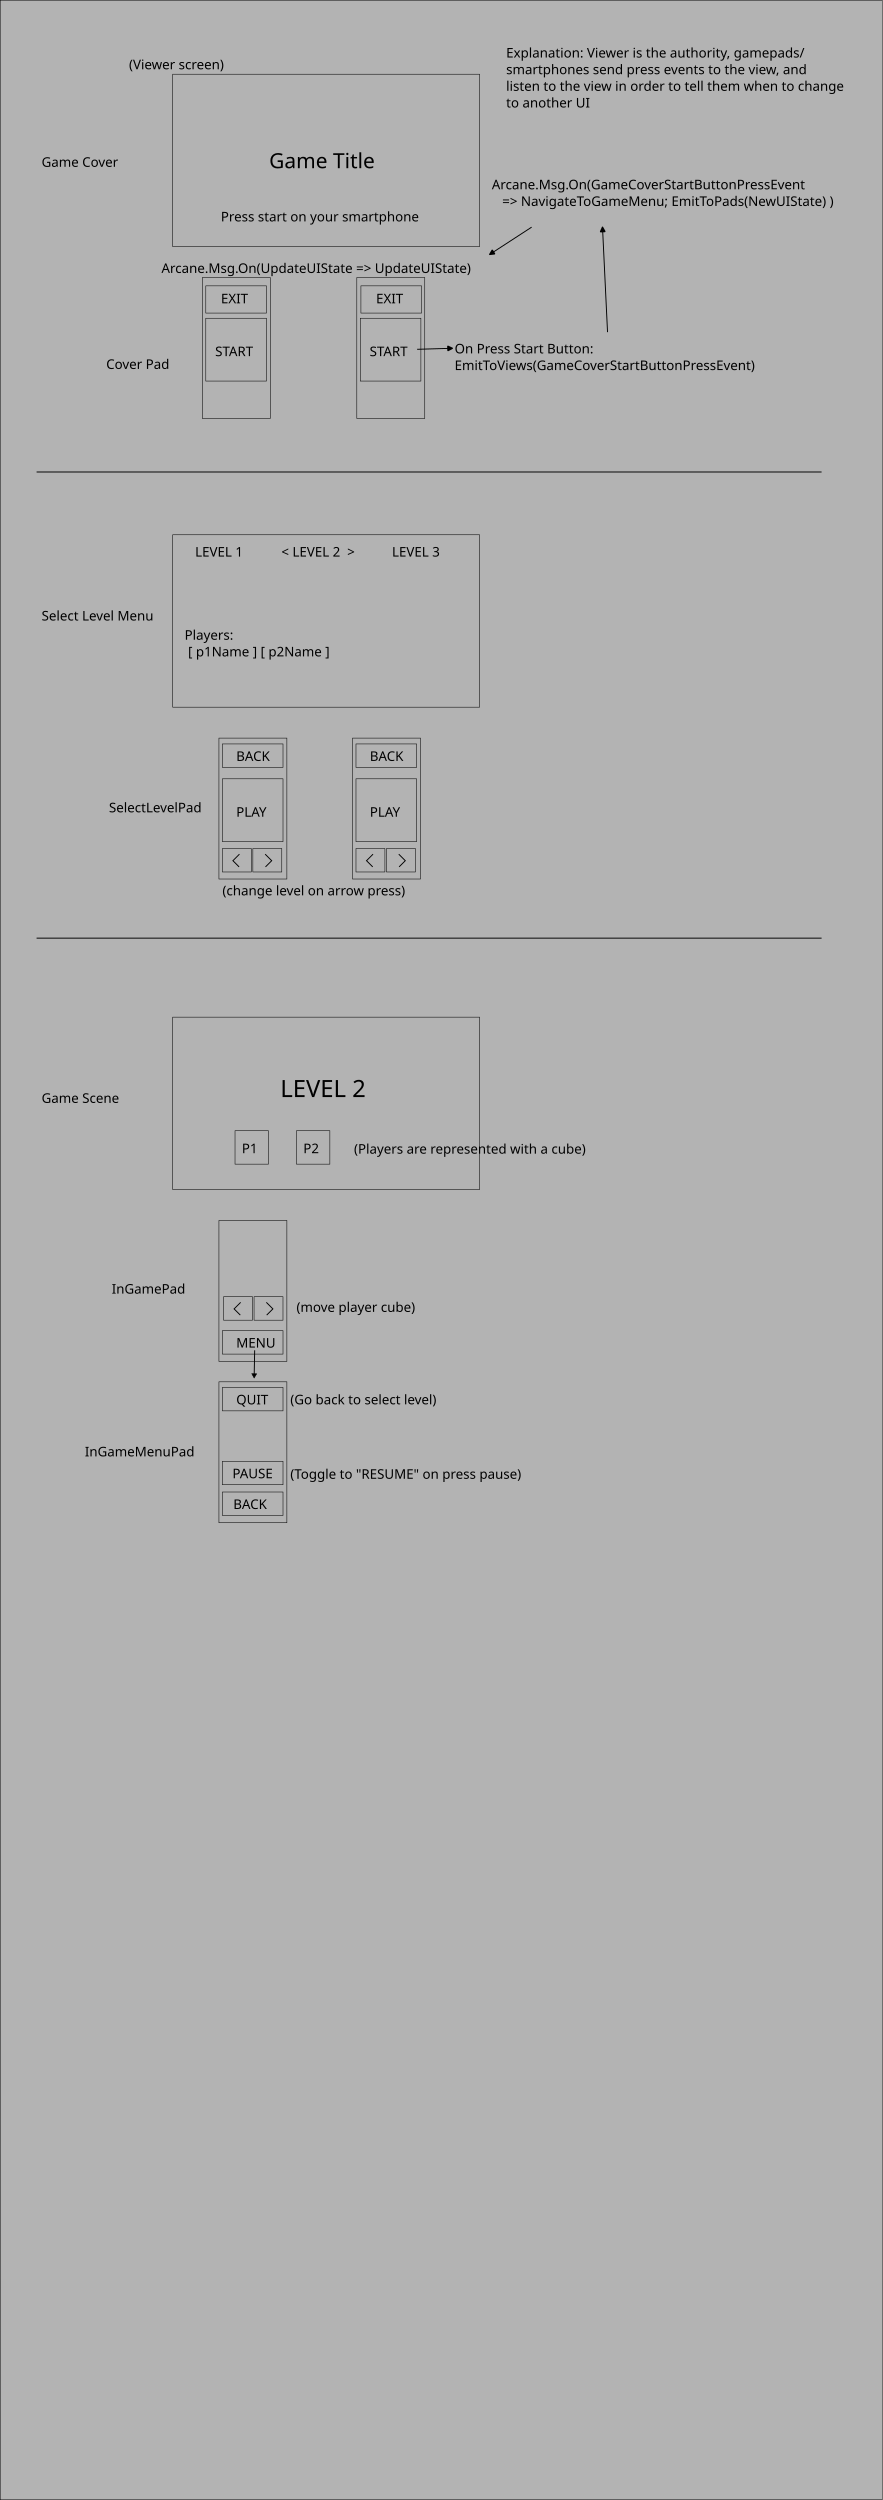
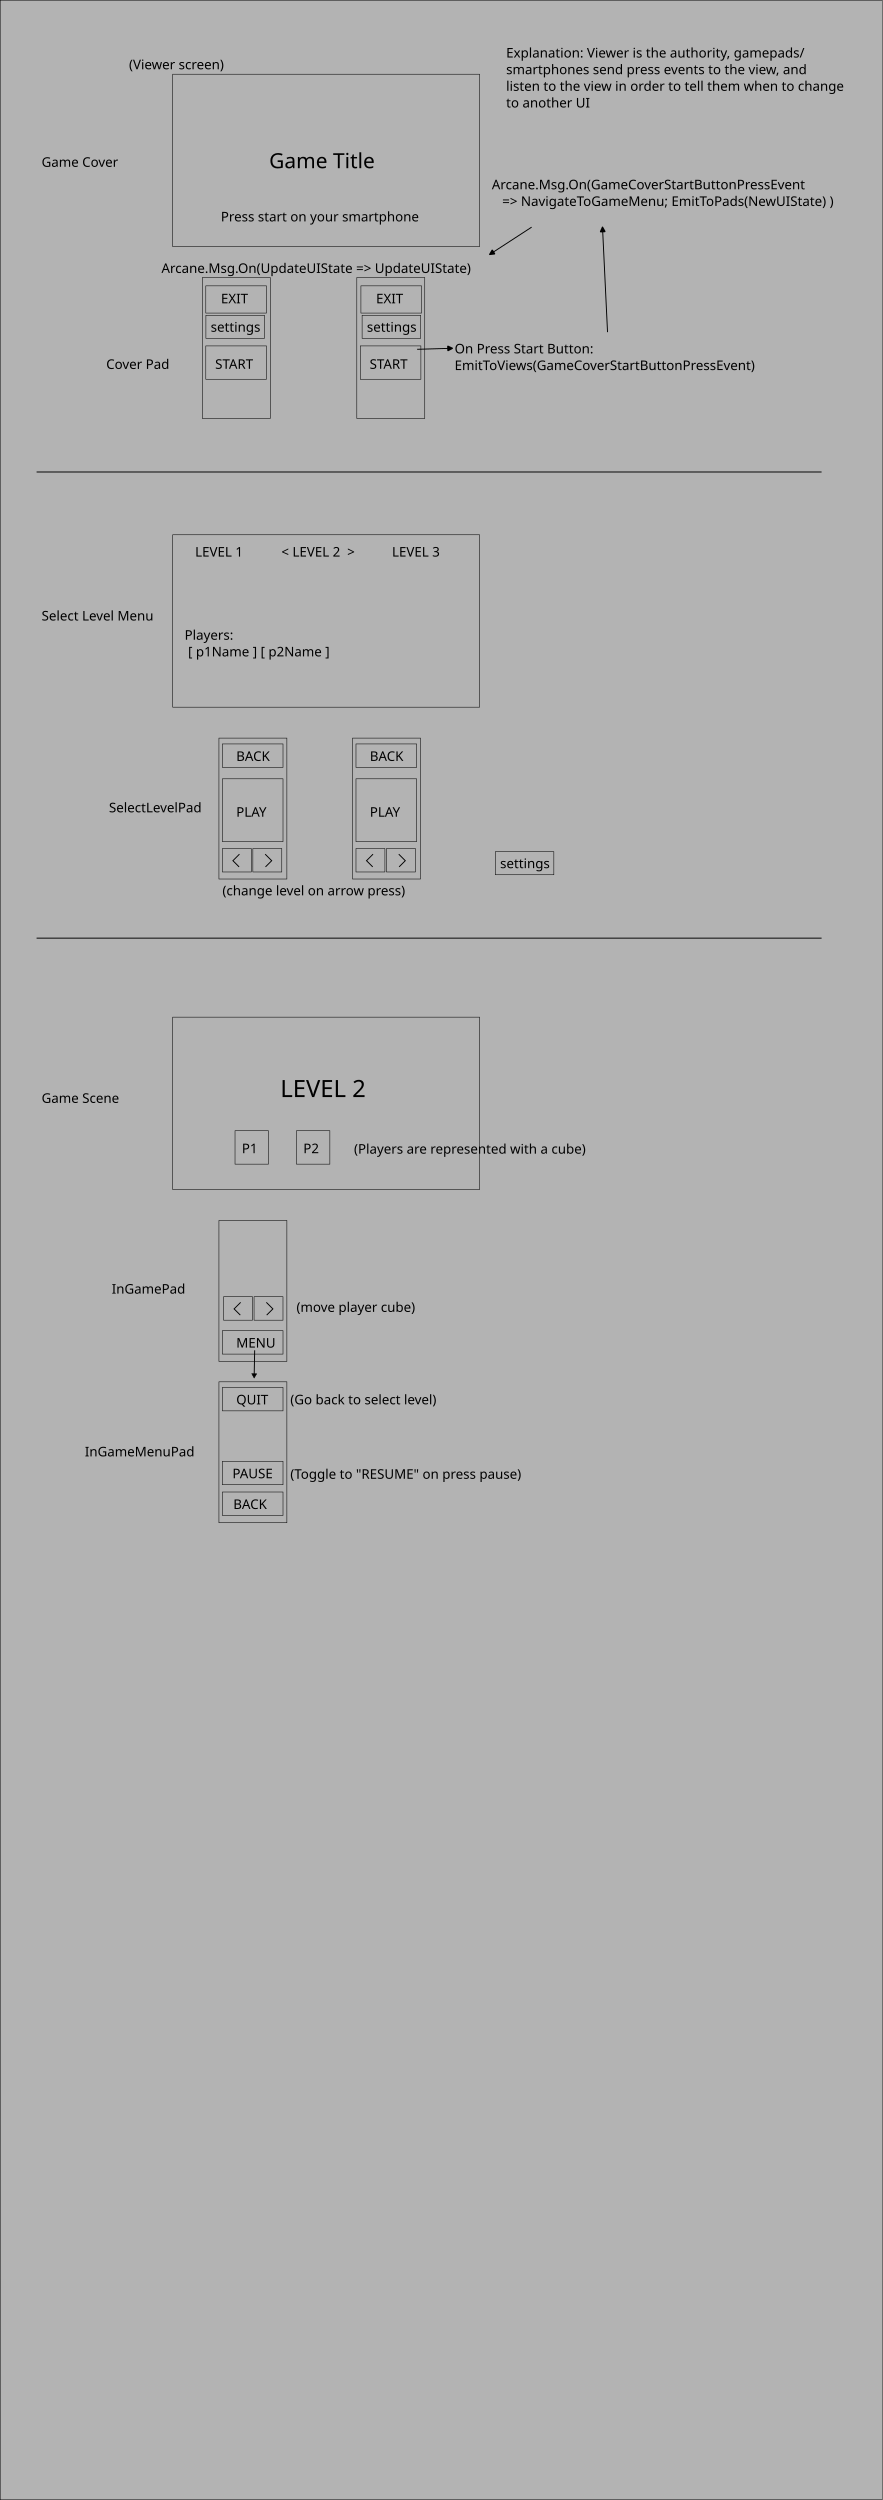
<svg xmlns="http://www.w3.org/2000/svg" width="467.56mm" height="1324.425mm" viewBox="0 0 467.56 1324.426" version="1.1" id="svg1">
  <defs id="defs1">
    <marker style="overflow:visible" id="Triangle" refX="0" refY="0" orient="auto-start-reverse" markerWidth="1" markerHeight="1" viewBox="0 0 1 1" preserveAspectRatio="xMidYMid">
      <path transform="scale(0.5)" style="fill:context-stroke;fill-rule:evenodd;stroke:context-stroke;stroke-width:1pt" d="M 5.77,0 -2.88,5 V -5 Z" id="path135" />
    </marker>
    <marker style="overflow:visible" id="RoundedArrow" refX="0" refY="0" orient="auto-start-reverse" markerWidth="1" markerHeight="1" viewBox="0 0 1 1" preserveAspectRatio="xMidYMid">
      <path transform="scale(0.7)" d="m -0.211,-4.106 6.422,3.211 a 1,1 90 0 1 0,1.789 L -0.211,4.106 A 1.236,1.236 31.717 0 1 -2,3 v -6 a 1.236,1.236 148.283 0 1 1.789,-1.106 z" style="fill:context-stroke;fill-rule:evenodd;stroke:none" id="path8" />
    </marker>
    <rect x="405.169" y="735.23" width="136.573" height="53.157" id="rect6" />
  </defs>
  <g id="layer1" transform="translate(-250.8324,-3.880362)">
    <rect style="font-variation-settings:normal;opacity:1;vector-effect:none;fill:#b3b3b3;fill-opacity:1;fill-rule:evenodd;stroke:#000000;stroke-width:0.276;stroke-linecap:butt;stroke-linejoin:miter;stroke-miterlimit:4;stroke-dasharray:none;stroke-dashoffset:0;stroke-opacity:1;-inkscape-stroke:none;stop-color:#000000;stop-opacity:1" id="rect2" width="467.284" height="1324.149" x="250.97" y="4.018" />
    <rect style="font-variation-settings:normal;opacity:1;vector-effect:none;fill:none;fill-opacity:1;fill-rule:evenodd;stroke:#000000;stroke-width:0.276;stroke-linecap:butt;stroke-linejoin:miter;stroke-miterlimit:4;stroke-dasharray:none;stroke-dashoffset:0;stroke-opacity:1;-inkscape-stroke:none;stop-color:#000000;stop-opacity:1" id="rect3" width="162.565" height="91.328" x="342.323" y="43.192" />
    <text xml:space="preserve" style="font-size:7.056px;line-height:normal;font-family:sans-serif;text-decoration-color:#000000;fill:#000000;stroke-width:0.265;-inkscape-stroke:none;stop-color:#000000" x="272.863" y="92.258" id="text3">
      <tspan id="tspan3" style="stroke-width:0.265" x="272.863" y="92.258">Game Cover</tspan>
    </text>
    <text xml:space="preserve" style="font-size:11.1px;line-height:normal;font-family:sans-serif;text-decoration-color:#000000;fill:#000000;stroke-width:0.265;-inkscape-stroke:none;stop-color:#000000" x="393.407" y="92.994" id="text4">
      <tspan id="tspan4" style="stroke-width:0.265" x="393.407" y="92.994">Game Title</tspan>
    </text>
    <text xml:space="preserve" style="font-size:7.056px;line-height:normal;font-family:sans-serif;text-decoration-color:#000000;fill:#000000;stroke-width:0.265;-inkscape-stroke:none;stop-color:#000000" x="367.824" y="121.171" id="text5">
      <tspan id="tspan5" style="stroke-width:0.265" x="367.824" y="121.171">Press start on your smartphone</tspan>
    </text>
    <rect style="font-variation-settings:normal;opacity:1;vector-effect:none;fill:none;fill-opacity:1;fill-rule:evenodd;stroke:#000000;stroke-width:0.276;stroke-linecap:butt;stroke-linejoin:miter;stroke-miterlimit:4;stroke-dasharray:none;stroke-dashoffset:0;stroke-opacity:1;-inkscape-stroke:none;stop-color:#000000;stop-opacity:1" id="rect5" width="35.997" height="74.653" x="358.033" y="150.906" />
    <text xml:space="preserve" transform="matrix(0.2645833,0,0,0.2645833,250.8324,3.149734)" id="text6" style="font-size:26.667px;line-height:normal;font-family:sans-serif;text-decoration-color:#000000;white-space:pre;shape-inside:url(#rect6);display:inline;fill:#000000;stroke-width:1;-inkscape-stroke:none;stop-color:#000000" />
-     <rect style="font-variation-settings:normal;opacity:1;vector-effect:none;fill:none;fill-opacity:1;fill-rule:evenodd;stroke:#000000;stroke-width:0.276;stroke-linecap:butt;stroke-linejoin:miter;stroke-miterlimit:4;stroke-dasharray:none;stroke-dashoffset:0;stroke-opacity:1;-inkscape-stroke:none;stop-color:#000000;stop-opacity:1" id="rect7" width="32.116" height="33.282" x="359.86" y="172.473" />
-     <text xml:space="preserve" style="font-size:7.056px;line-height:normal;font-family:sans-serif;text-decoration-color:#000000;fill:#000000;stroke-width:0.265;-inkscape-stroke:none;stop-color:#000000" x="364.81" y="192.565" id="text7">
-       <tspan id="tspan7" style="stroke-width:0.265" x="364.81" y="192.565">START</tspan>
+     <rect style="font-variation-settings:normal;opacity:1;vector-effect:none;fill:none;fill-opacity:1;fill-rule:evenodd;stroke:#000000;stroke-width:0.276;stroke-linecap:butt;stroke-linejoin:miter;stroke-miterlimit:4;stroke-dasharray:none;stroke-dashoffset:0;stroke-opacity:1;-inkscape-stroke:none;stop-color:#000000;stop-opacity:1" id="rect7" width="32.116" height="17.66" x="359.86" y="187.135" />
+     <text xml:space="preserve" style="font-size:7.056px;line-height:normal;font-family:sans-serif;text-decoration-color:#000000;fill:#000000;stroke-width:0.265;-inkscape-stroke:none;stop-color:#000000" x="364.81" y="199.279" id="text7">
+       <tspan id="tspan7" style="stroke-width:0.265" x="364.81" y="199.279">START</tspan>
    </text>
    <rect style="font-variation-settings:normal;opacity:1;vector-effect:none;fill:none;fill-opacity:1;fill-rule:evenodd;stroke:#000000;stroke-width:0.276;stroke-linecap:butt;stroke-linejoin:miter;stroke-miterlimit:4;stroke-dasharray:none;stroke-dashoffset:0;stroke-opacity:1;-inkscape-stroke:none;stop-color:#000000;stop-opacity:1" id="rect8" width="35.997" height="74.653" x="439.864" y="150.906" />
-     <rect style="font-variation-settings:normal;opacity:1;vector-effect:none;fill:none;fill-opacity:1;fill-rule:evenodd;stroke:#000000;stroke-width:0.276;stroke-linecap:butt;stroke-linejoin:miter;stroke-miterlimit:4;stroke-dasharray:none;stroke-dashoffset:0;stroke-opacity:1;-inkscape-stroke:none;stop-color:#000000;stop-opacity:1" id="rect9" width="32.116" height="33.282" x="441.69" y="172.473" />
-     <text xml:space="preserve" style="font-size:7.056px;line-height:normal;font-family:sans-serif;text-decoration-color:#000000;fill:#000000;stroke-width:0.265;-inkscape-stroke:none;stop-color:#000000" x="446.641" y="192.565" id="text9">
-       <tspan id="tspan9" style="stroke-width:0.265" x="446.641" y="192.565">START</tspan>
+     <rect style="font-variation-settings:normal;opacity:1;vector-effect:none;fill:none;fill-opacity:1;fill-rule:evenodd;stroke:#000000;stroke-width:0.276;stroke-linecap:butt;stroke-linejoin:miter;stroke-miterlimit:4;stroke-dasharray:none;stroke-dashoffset:0;stroke-opacity:1;-inkscape-stroke:none;stop-color:#000000;stop-opacity:1" id="rect9" width="32.116" height="17.66" x="441.69" y="187.135" />
+     <text xml:space="preserve" style="font-size:7.056px;line-height:normal;font-family:sans-serif;text-decoration-color:#000000;fill:#000000;stroke-width:0.265;-inkscape-stroke:none;stop-color:#000000" x="446.641" y="199.279" id="text9">
+       <tspan id="tspan9" style="stroke-width:0.265" x="446.641" y="199.279">START</tspan>
    </text>
    <rect style="font-variation-settings:normal;opacity:1;vector-effect:none;fill:none;fill-opacity:1;fill-rule:evenodd;stroke:#000000;stroke-width:0.276;stroke-linecap:butt;stroke-linejoin:miter;stroke-miterlimit:4;stroke-dasharray:none;stroke-dashoffset:0;stroke-opacity:1;-inkscape-stroke:none;stop-color:#000000;stop-opacity:1" id="rect10" width="162.565" height="91.328" x="342.323" y="287.191" />
    <rect style="font-variation-settings:normal;opacity:1;vector-effect:none;fill:none;fill-opacity:1;fill-rule:evenodd;stroke:#000000;stroke-width:0.276;stroke-linecap:butt;stroke-linejoin:miter;stroke-miterlimit:4;stroke-dasharray:none;stroke-dashoffset:0;stroke-opacity:1;-inkscape-stroke:none;stop-color:#000000;stop-opacity:1" id="rect11" width="35.997" height="74.653" x="366.816" y="394.905" />
    <rect style="font-variation-settings:normal;opacity:1;vector-effect:none;fill:none;fill-opacity:1;fill-rule:evenodd;stroke:#000000;stroke-width:0.276;stroke-linecap:butt;stroke-linejoin:miter;stroke-miterlimit:4;stroke-dasharray:none;stroke-dashoffset:0;stroke-opacity:1;-inkscape-stroke:none;stop-color:#000000;stop-opacity:1" id="rect12" width="32.116" height="33.282" x="368.643" y="416.472" />
    <text xml:space="preserve" style="font-size:7.056px;line-height:normal;font-family:sans-serif;text-decoration-color:#000000;fill:#000000;stroke-width:0.265;-inkscape-stroke:none;stop-color:#000000" x="375.968" y="436.564" id="text12">
      <tspan id="tspan12" style="stroke-width:0.265" x="375.968" y="436.564">PLAY</tspan>
    </text>
    <text xml:space="preserve" style="font-size:7.056px;line-height:normal;font-family:sans-serif;text-decoration-color:#000000;fill:#000000;stroke-width:0.265;-inkscape-stroke:none;stop-color:#000000" x="356.591" y="348.554" id="text15">
      <tspan id="tspan15" style="stroke-width:0.265" x="356.591" y="348.554" />
    </text>
    <text xml:space="preserve" style="font-size:7.056px;line-height:normal;font-family:sans-serif;text-decoration-color:#000000;fill:#000000;stroke-width:0.265;-inkscape-stroke:none;stop-color:#000000" x="272.863" y="332.604" id="text16">
      <tspan id="tspan16" style="stroke-width:0.265" x="272.863" y="332.604">Select Level Menu</tspan>
    </text>
    <text xml:space="preserve" style="font-size:7.056px;line-height:normal;font-family:sans-serif;text-decoration-color:#000000;fill:#000000;stroke-width:0.265;-inkscape-stroke:none;stop-color:#000000" x="348.621" y="342.799" id="text17">
      <tspan id="tspan17" style="stroke-width:0.265" x="348.621" y="342.799">Players: </tspan>
      <tspan style="stroke-width:0.265" x="348.621" y="351.619" id="tspan19"> [ p1Name ] [ p2Name ]</tspan>
    </text>
    <rect style="font-variation-settings:normal;opacity:1;vector-effect:none;fill:none;fill-opacity:1;fill-rule:evenodd;stroke:#000000;stroke-width:0.276;stroke-linecap:butt;stroke-linejoin:miter;stroke-miterlimit:4;stroke-dasharray:none;stroke-dashoffset:0;stroke-opacity:1;-inkscape-stroke:none;stop-color:#000000;stop-opacity:1" id="rect20" width="15.326" height="12.422" x="368.643" y="453.405" />
    <text xml:space="preserve" style="font-size:7.056px;line-height:normal;font-family:sans-serif;text-decoration-color:#000000;fill:#000000;stroke-width:0.265;-inkscape-stroke:none;stop-color:#000000" x="398.051" y="298.735" id="text23">
      <tspan style="stroke-width:0.265" x="398.051" y="298.735" id="tspan37"> &lt; LEVEL 2  &gt;</tspan>
    </text>
    <rect style="font-variation-settings:normal;opacity:1;vector-effect:none;fill:none;fill-opacity:1;fill-rule:evenodd;stroke:#000000;stroke-width:0.276;stroke-linecap:butt;stroke-linejoin:miter;stroke-miterlimit:4;stroke-dasharray:none;stroke-dashoffset:0;stroke-opacity:1;-inkscape-stroke:none;stop-color:#000000;stop-opacity:1" id="rect28" width="32.116" height="12.422" x="368.643" y="397.996" />
    <text xml:space="preserve" style="font-size:7.056px;line-height:normal;font-family:sans-serif;text-decoration-color:#000000;fill:#000000;stroke-width:0.265;-inkscape-stroke:none;stop-color:#000000" x="375.968" y="406.987" id="text28">
      <tspan id="tspan28" style="stroke-width:0.265" x="375.968" y="406.987">BACK</tspan>
    </text>
    <rect style="font-variation-settings:normal;opacity:1;vector-effect:none;fill:none;fill-opacity:1;fill-rule:evenodd;stroke:#000000;stroke-width:0.276;stroke-linecap:butt;stroke-linejoin:miter;stroke-miterlimit:4;stroke-dasharray:none;stroke-dashoffset:0;stroke-opacity:1;-inkscape-stroke:none;stop-color:#000000;stop-opacity:1" id="rect29" width="15.326" height="12.422" x="384.788" y="453.405" />
    <text xml:space="preserve" style="font-size:7.056px;line-height:normal;font-family:sans-serif;text-decoration-color:#000000;fill:#000000;stroke-width:0.265;-inkscape-stroke:none;stop-color:#000000" x="368.661" y="478.21" id="text35">
      <tspan style="stroke-width:0.265" x="368.661" y="478.21" id="tspan36">(change level on arrow press)</tspan>
    </text>
    <text xml:space="preserve" style="font-size:7.056px;line-height:normal;font-family:sans-serif;text-decoration-color:#000000;fill:#000000;stroke-width:0.265;-inkscape-stroke:none;stop-color:#000000" x="354.195" y="298.735" id="text38">
      <tspan style="stroke-width:0.265" x="354.195" y="298.735" id="tspan38">LEVEL 1</tspan>
    </text>
    <text xml:space="preserve" style="font-size:7.056px;line-height:normal;font-family:sans-serif;text-decoration-color:#000000;fill:#000000;stroke-width:0.265;-inkscape-stroke:none;stop-color:#000000" x="458.492" y="298.735" id="text39">
      <tspan style="stroke-width:0.265" x="458.492" y="298.735" id="tspan39">LEVEL 3</tspan>
    </text>
    <text xml:space="preserve" style="font-size:7.056px;line-height:normal;font-family:sans-serif;text-decoration-color:#000000;fill:#000000;stroke-width:0.265;-inkscape-stroke:none;stop-color:#000000" x="491.657" y="191.111" id="text40">
      <tspan id="tspan40" style="stroke-width:0.265" x="491.657" y="191.111">On Press Start Button:</tspan>
      <tspan style="stroke-width:0.265" x="491.657" y="199.93" id="tspan75">EmitToViews(GameCoverStartButtonPressEvent)</tspan>
    </text>
    <text xml:space="preserve" style="font-size:7.056px;line-height:normal;font-family:sans-serif;text-decoration-color:#000000;fill:#000000;stroke-width:0.265;-inkscape-stroke:none;stop-color:#000000" x="511.384" y="104.166" id="text41">
      <tspan style="stroke-width:0.265" x="511.384" y="104.166" id="tspan42">Arcane.Msg.On(GameCoverStartButtonPressEvent </tspan>
      <tspan style="stroke-width:0.265" x="511.384" y="112.985" id="tspan43">   =&gt; NavigateToGameMenu; EmitToPads(NewUIState) )</tspan>
    </text>
    <path style="fill:#b3b3b3;stroke:#000000;stroke-width:0.5;stroke-linecap:square" d="m 377.322,462.958 -3.105,-3.105 3.288,-3.288" id="path45" />
    <path style="fill:#b3b3b3;stroke:#000000;stroke-width:0.5;stroke-linecap:square" d="m 391.661,462.958 3.105,-3.105 -3.288,-3.288" id="path46" />
    <rect style="font-variation-settings:normal;vector-effect:none;fill:none;fill-opacity:1;fill-rule:evenodd;stroke:#000000;stroke-width:0.276;stroke-linecap:butt;stroke-linejoin:miter;stroke-miterlimit:4;stroke-dasharray:none;stroke-dashoffset:0;stroke-opacity:1;-inkscape-stroke:none;stop-color:#000000" id="rect20-4" width="15.326" height="12.422" x="369.277" y="690.852" />
    <rect style="font-variation-settings:normal;vector-effect:none;fill:none;fill-opacity:1;fill-rule:evenodd;stroke:#000000;stroke-width:0.276;stroke-linecap:butt;stroke-linejoin:miter;stroke-miterlimit:4;stroke-dasharray:none;stroke-dashoffset:0;stroke-opacity:1;-inkscape-stroke:none;stop-color:#000000" id="rect29-2" width="15.326" height="12.422" x="385.422" y="690.852" />
    <path style="fill:#b3b3b3;stroke:#000000;stroke-width:0.5;stroke-linecap:square" d="m 377.956,700.404 -3.105,-3.105 3.288,-3.288" id="path45-2" />
    <path style="fill:#b3b3b3;stroke:#000000;stroke-width:0.5;stroke-linecap:square" d="m 392.295,700.404 3.105,-3.105 -3.288,-3.288" id="path46-6" />
    <rect style="font-variation-settings:normal;opacity:1;vector-effect:none;fill:none;fill-opacity:1;fill-rule:evenodd;stroke:#000000;stroke-width:0.276;stroke-linecap:butt;stroke-linejoin:miter;stroke-miterlimit:4;stroke-dasharray:none;stroke-dashoffset:0;stroke-opacity:1;-inkscape-stroke:none;stop-color:#000000;stop-opacity:1" id="rect46" width="35.997" height="74.653" x="437.595" y="394.905" />
    <rect style="font-variation-settings:normal;opacity:1;vector-effect:none;fill:none;fill-opacity:1;fill-rule:evenodd;stroke:#000000;stroke-width:0.276;stroke-linecap:butt;stroke-linejoin:miter;stroke-miterlimit:4;stroke-dasharray:none;stroke-dashoffset:0;stroke-opacity:1;-inkscape-stroke:none;stop-color:#000000;stop-opacity:1" id="rect47" width="32.116" height="33.282" x="439.421" y="416.472" />
    <text xml:space="preserve" style="font-size:7.056px;line-height:normal;font-family:sans-serif;text-decoration-color:#000000;fill:#000000;stroke-width:0.265;-inkscape-stroke:none;stop-color:#000000" x="446.746" y="436.564" id="text47">
      <tspan id="tspan47" style="stroke-width:0.265" x="446.746" y="436.564">PLAY</tspan>
    </text>
    <rect style="font-variation-settings:normal;opacity:1;vector-effect:none;fill:none;fill-opacity:1;fill-rule:evenodd;stroke:#000000;stroke-width:0.276;stroke-linecap:butt;stroke-linejoin:miter;stroke-miterlimit:4;stroke-dasharray:none;stroke-dashoffset:0;stroke-opacity:1;-inkscape-stroke:none;stop-color:#000000;stop-opacity:1" id="rect48" width="15.326" height="12.422" x="439.421" y="453.405" />
    <rect style="font-variation-settings:normal;opacity:1;vector-effect:none;fill:none;fill-opacity:1;fill-rule:evenodd;stroke:#000000;stroke-width:0.276;stroke-linecap:butt;stroke-linejoin:miter;stroke-miterlimit:4;stroke-dasharray:none;stroke-dashoffset:0;stroke-opacity:1;-inkscape-stroke:none;stop-color:#000000;stop-opacity:1" id="rect49" width="32.116" height="12.422" x="439.421" y="397.996" />
    <text xml:space="preserve" style="font-size:7.056px;line-height:normal;font-family:sans-serif;text-decoration-color:#000000;fill:#000000;stroke-width:0.265;-inkscape-stroke:none;stop-color:#000000" x="446.746" y="406.987" id="text49">
      <tspan id="tspan49" style="stroke-width:0.265" x="446.746" y="406.987">BACK</tspan>
    </text>
    <rect style="font-variation-settings:normal;opacity:1;vector-effect:none;fill:none;fill-opacity:1;fill-rule:evenodd;stroke:#000000;stroke-width:0.276;stroke-linecap:butt;stroke-linejoin:miter;stroke-miterlimit:4;stroke-dasharray:none;stroke-dashoffset:0;stroke-opacity:1;-inkscape-stroke:none;stop-color:#000000;stop-opacity:1" id="rect50" width="15.326" height="12.422" x="455.566" y="453.405" />
    <path style="fill:#b3b3b3;stroke:#000000;stroke-width:0.5;stroke-linecap:square" d="m 448.101,462.958 -3.105,-3.105 3.288,-3.288" id="path50" />
    <path style="fill:#b3b3b3;stroke:#000000;stroke-width:0.5;stroke-linecap:square" d="m 462.439,462.958 3.105,-3.105 -3.288,-3.288" id="path51" />
    <path style="fill:#b3b3b3;stroke:#000000;stroke-width:0.5;stroke-linecap:square" d="M 270.464,253.93 H 685.836" id="path68" />
    <path style="fill:#b3b3b3;stroke:#000000;stroke-width:0.5;stroke-linecap:square" d="M 270.464,500.88 H 685.836" id="path69" />
    <path style="fill:#b3b3b3;stroke:#000000;stroke-width:0.5;stroke-linecap:square;marker-end:url(#RoundedArrow)" d="m 572.674,179.596 -2.557,-53.336" id="path70" />
    <path style="fill:#b3b3b3;stroke:#000000;stroke-width:0.5;stroke-linecap:square;marker-end:url(#RoundedArrow)" d="m 532.268,124.345 -20.31,13.216" id="path71" />
    <text xml:space="preserve" style="font-size:7.056px;line-height:normal;font-family:sans-serif;text-decoration-color:#000000;fill:#000000;stroke-width:0.265;-inkscape-stroke:none;stop-color:#000000" x="336.373" y="148.475" id="text72">
      <tspan style="stroke-width:0.265" x="336.373" y="148.475" id="tspan72">Arcane.Msg.On(UpdateUIState =&gt; UpdateUIState)</tspan>
    </text>
    <path style="fill:#b3b3b3;stroke:#000000;stroke-width:0.5;stroke-linecap:square;marker-end:url(#RoundedArrow)" d="m 472.08,188.924 16.371,-0.475" id="path73" />
    <text xml:space="preserve" style="font-size:7.056px;line-height:normal;font-family:sans-serif;text-decoration-color:#000000;white-space:pre;inline-size:192.769;display:inline;fill:#000000;stroke-width:0.265;-inkscape-stroke:none;stop-color:#000000" x="518.964" y="34.362" id="text73">
-       <tspan x="518.964" y="34.362" id="tspan2">Explanation: Viewer is the authority, gamepads/</tspan>
-       <tspan x="518.964" y="43.181" id="tspan8">smartphones send press events to the view, and </tspan>
-       <tspan x="518.964" y="52.001" id="tspan18">listen to the view in order to tell them when to change </tspan>
-       <tspan x="518.964" y="60.82" id="tspan20">to another UI</tspan>
+       <tspan x="518.964" y="34.362" id="tspan10">Explanation: Viewer is the authority, gamepads/</tspan>
+       <tspan x="518.964" y="43.181" id="tspan11">smartphones send press events to the view, and </tspan>
+       <tspan x="518.964" y="52.001" id="tspan22">listen to the view in order to tell them when to change </tspan>
+       <tspan x="518.964" y="60.82" id="tspan23">to another UI</tspan>
    </text>
    <text xml:space="preserve" style="font-size:7.056px;line-height:normal;font-family:sans-serif;text-decoration-color:#000000;fill:#000000;stroke-width:0.265;-inkscape-stroke:none;stop-color:#000000" x="319.171" y="40.568" id="text76">
      <tspan id="tspan76" style="stroke-width:0.265" x="319.171" y="40.568">(Viewer screen)</tspan>
    </text>
    <text xml:space="preserve" style="font-size:7.056px;line-height:normal;font-family:sans-serif;text-decoration-color:#000000;fill:#000000;stroke-width:0.265;-inkscape-stroke:none;stop-color:#000000" x="307.091" y="199.323" id="text77">
      <tspan style="stroke-width:0.265" x="307.091" y="199.323" id="tspan97">Cover Pad</tspan>
    </text>
    <rect style="font-variation-settings:normal;opacity:1;vector-effect:none;fill:none;fill-opacity:1;fill-rule:evenodd;stroke:#000000;stroke-width:0.276;stroke-linecap:butt;stroke-linejoin:miter;stroke-miterlimit:4;stroke-dasharray:none;stroke-dashoffset:0;stroke-opacity:1;-inkscape-stroke:none;stop-color:#000000;stop-opacity:1" id="rect77" width="162.565" height="91.328" x="342.323" y="542.733" />
    <rect style="font-variation-settings:normal;opacity:1;vector-effect:none;fill:none;fill-opacity:1;fill-rule:evenodd;stroke:#000000;stroke-width:0.276;stroke-linecap:butt;stroke-linejoin:miter;stroke-miterlimit:4;stroke-dasharray:none;stroke-dashoffset:0;stroke-opacity:1;-inkscape-stroke:none;stop-color:#000000;stop-opacity:1" id="rect78" width="35.997" height="74.653" x="366.816" y="650.448" />
    <text xml:space="preserve" style="font-size:7.056px;line-height:normal;font-family:sans-serif;text-decoration-color:#000000;fill:#000000;stroke-width:0.265;-inkscape-stroke:none;stop-color:#000000" x="272.863" y="588.146" id="text80">
      <tspan id="tspan80" style="stroke-width:0.265" x="272.863" y="588.146">Game Scene</tspan>
    </text>
    <text xml:space="preserve" style="font-size:12.605px;line-height:normal;font-family:sans-serif;text-decoration-color:#000000;fill:#000000;stroke-width:0.265;-inkscape-stroke:none;stop-color:#000000" x="399.333" y="585.065" id="text83">
      <tspan style="stroke-width:0.265" x="399.333" y="585.065" id="tspan83">LEVEL 2</tspan>
    </text>
    <rect style="font-variation-settings:normal;opacity:1;vector-effect:none;fill:none;fill-opacity:1;fill-rule:evenodd;stroke:#000000;stroke-width:0.276;stroke-linecap:butt;stroke-linejoin:miter;stroke-miterlimit:4;stroke-dasharray:none;stroke-dashoffset:0;stroke-opacity:1;-inkscape-stroke:none;stop-color:#000000;stop-opacity:1" id="rect83" width="32.116" height="12.422" x="368.643" y="708.818" />
    <text xml:space="preserve" style="font-size:7.056px;line-height:normal;font-family:sans-serif;text-decoration-color:#000000;fill:#000000;stroke-width:0.265;-inkscape-stroke:none;stop-color:#000000" x="375.968" y="717.809" id="text84">
      <tspan id="tspan84" style="stroke-width:0.265" x="375.968" y="717.809">MENU</tspan>
    </text>
    <text xml:space="preserve" style="font-size:7.056px;line-height:normal;font-family:sans-serif;text-decoration-color:#000000;fill:#000000;stroke-width:0.265;-inkscape-stroke:none;stop-color:#000000" x="308.552" y="434.22" id="text98">
      <tspan id="tspan98" style="stroke-width:0.265" x="308.552" y="434.22">SelectLevelPad</tspan>
    </text>
    <rect style="font-variation-settings:normal;opacity:1;vector-effect:none;fill:none;fill-opacity:1;fill-rule:evenodd;stroke:#000000;stroke-width:0.276;stroke-linecap:butt;stroke-linejoin:miter;stroke-miterlimit:4;stroke-dasharray:none;stroke-dashoffset:0;stroke-opacity:1;-inkscape-stroke:none;stop-color:#000000;stop-opacity:1" id="rect99" width="35.997" height="74.653" x="366.816" y="735.931" />
    <rect style="font-variation-settings:normal;opacity:1;vector-effect:none;fill:none;fill-opacity:1;fill-rule:evenodd;stroke:#000000;stroke-width:0.276;stroke-linecap:butt;stroke-linejoin:miter;stroke-miterlimit:4;stroke-dasharray:none;stroke-dashoffset:0;stroke-opacity:1;-inkscape-stroke:none;stop-color:#000000;stop-opacity:1" id="rect100" width="32.116" height="12.422" x="368.643" y="794.302" />
    <text xml:space="preserve" style="font-size:7.056px;line-height:normal;font-family:sans-serif;text-decoration-color:#000000;fill:#000000;stroke-width:0.265;-inkscape-stroke:none;stop-color:#000000" x="374.418" y="803.292" id="text100">
      <tspan id="tspan100" style="stroke-width:0.265" x="374.418" y="803.292">BACK</tspan>
    </text>
    <text xml:space="preserve" style="font-size:7.056px;line-height:normal;font-family:sans-serif;text-decoration-color:#000000;fill:#000000;stroke-width:0.265;-inkscape-stroke:none;stop-color:#000000" x="310.013" y="689.209" id="text101">
      <tspan id="tspan101" style="stroke-width:0.265" x="310.013" y="689.209">InGamePad</tspan>
    </text>
    <text xml:space="preserve" style="font-size:7.056px;line-height:normal;font-family:sans-serif;text-decoration-color:#000000;fill:#000000;stroke-width:0.265;-inkscape-stroke:none;stop-color:#000000" x="295.766" y="775.423" id="text102">
      <tspan id="tspan102" style="stroke-width:0.265" x="295.766" y="775.423">InGameMenuPad</tspan>
    </text>
    <rect style="font-variation-settings:normal;opacity:1;vector-effect:none;fill:none;fill-opacity:1;fill-rule:evenodd;stroke:#000000;stroke-width:0.276;stroke-linecap:butt;stroke-linejoin:miter;stroke-miterlimit:4;stroke-dasharray:none;stroke-dashoffset:0;stroke-opacity:1;-inkscape-stroke:none;stop-color:#000000;stop-opacity:1" id="rect102" width="32.116" height="12.422" x="368.643" y="778.028" />
    <text xml:space="preserve" style="font-size:7.056px;line-height:normal;font-family:sans-serif;text-decoration-color:#000000;fill:#000000;stroke-width:0.265;-inkscape-stroke:none;stop-color:#000000" x="373.958" y="787.018" id="text103">
      <tspan id="tspan103" style="stroke-width:0.265" x="373.958" y="787.018">PAUSE</tspan>
    </text>
    <rect style="font-variation-settings:normal;opacity:1;vector-effect:none;fill:none;fill-opacity:1;fill-rule:evenodd;stroke:#000000;stroke-width:0.276;stroke-linecap:butt;stroke-linejoin:miter;stroke-miterlimit:4;stroke-dasharray:none;stroke-dashoffset:0;stroke-opacity:1;-inkscape-stroke:none;stop-color:#000000;stop-opacity:1" id="rect103" width="17.695" height="17.695" x="375.341" y="602.915" />
    <text xml:space="preserve" style="font-size:7.056px;line-height:normal;font-family:sans-serif;text-decoration-color:#000000;fill:#000000;stroke-width:0.265;-inkscape-stroke:none;stop-color:#000000" x="378.957" y="614.797" id="text104">
      <tspan id="tspan104" style="stroke-width:0.265" x="378.957" y="614.797">P1</tspan>
    </text>
    <rect style="font-variation-settings:normal;opacity:1;vector-effect:none;fill:none;fill-opacity:1;fill-rule:evenodd;stroke:#000000;stroke-width:0.276;stroke-linecap:butt;stroke-linejoin:miter;stroke-miterlimit:4;stroke-dasharray:none;stroke-dashoffset:0;stroke-opacity:1;-inkscape-stroke:none;stop-color:#000000;stop-opacity:1" id="rect104" width="17.695" height="17.695" x="407.888" y="602.915" />
    <text xml:space="preserve" style="font-size:7.056px;line-height:normal;font-family:sans-serif;text-decoration-color:#000000;fill:#000000;stroke-width:0.265;-inkscape-stroke:none;stop-color:#000000" x="411.505" y="614.797" id="text105">
      <tspan id="tspan105" style="stroke-width:0.265" x="411.505" y="614.797">P2</tspan>
    </text>
    <text xml:space="preserve" style="font-size:7.056px;line-height:normal;font-family:sans-serif;text-decoration-color:#000000;fill:#000000;stroke-width:0.265;-inkscape-stroke:none;stop-color:#000000" x="438.37" y="615.055" id="text106">
      <tspan id="tspan106" style="stroke-width:0.265" x="438.37" y="615.055">(Players are represented with a cube)</tspan>
    </text>
    <text xml:space="preserve" style="font-size:7.056px;line-height:normal;font-family:sans-serif;text-decoration-color:#000000;fill:#000000;stroke-width:0.265;-inkscape-stroke:none;stop-color:#000000" x="407.888" y="698.879" id="text107">
      <tspan id="tspan107" style="stroke-width:0.265" x="407.888" y="698.879">(move player cube)</tspan>
    </text>
    <path style="fill:#b3b3b3;stroke:#000000;stroke-width:0.5;stroke-linecap:square;marker-end:url(#Triangle)" d="m 385.749,719.478 -0.258,12.916" id="path107" />
    <rect style="font-variation-settings:normal;opacity:1;vector-effect:none;fill:none;fill-opacity:1;fill-rule:evenodd;stroke:#000000;stroke-width:0.276;stroke-linecap:butt;stroke-linejoin:miter;stroke-miterlimit:4;stroke-dasharray:none;stroke-dashoffset:0;stroke-opacity:1;-inkscape-stroke:none;stop-color:#000000;stop-opacity:1" id="rect107" width="32.116" height="12.422" x="368.643" y="738.893" />
    <text xml:space="preserve" style="font-size:7.056px;line-height:normal;font-family:sans-serif;text-decoration-color:#000000;fill:#000000;stroke-width:0.265;-inkscape-stroke:none;stop-color:#000000" x="375.968" y="747.883" id="text108">
      <tspan id="tspan108" style="stroke-width:0.265" x="375.968" y="747.883">QUIT</tspan>
    </text>
    <text xml:space="preserve" style="font-size:7.056px;line-height:normal;font-family:sans-serif;text-decoration-color:#000000;fill:#000000;stroke-width:0.265;-inkscape-stroke:none;stop-color:#000000" x="404.629" y="747.842" id="text109">
      <tspan id="tspan109" style="stroke-width:0.265" x="404.629" y="747.842">(Go back to select level)</tspan>
    </text>
    <text xml:space="preserve" style="font-size:7.056px;line-height:normal;font-family:sans-serif;text-decoration-color:#000000;fill:#000000;stroke-width:0.265;-inkscape-stroke:none;stop-color:#000000" x="404.629" y="787.295" id="text110">
      <tspan id="tspan110" style="stroke-width:0.265" x="404.629" y="787.295">(Toggle to "RESUME" on press pause)</tspan>
    </text>
    <rect style="font-variation-settings:normal;opacity:1;vector-effect:none;fill:none;fill-opacity:1;fill-rule:evenodd;stroke:#000000;stroke-width:0.276;stroke-linecap:butt;stroke-linejoin:miter;stroke-miterlimit:4;stroke-dasharray:none;stroke-dashoffset:0;stroke-opacity:1;-inkscape-stroke:none;stop-color:#000000;stop-opacity:1" id="rect1" width="32.116" height="14.418" x="359.86" y="155.318" />
    <text xml:space="preserve" style="font-size:7.056px;line-height:normal;font-family:sans-serif;text-decoration-color:#000000;fill:#000000;stroke-width:0.265;-inkscape-stroke:none;stop-color:#000000" x="367.876" y="164.563" id="text1">
      <tspan id="tspan1" style="stroke-width:0.265" x="367.876" y="164.563">EXIT</tspan>
    </text>
    <rect style="font-variation-settings:normal;opacity:1;vector-effect:none;fill:none;fill-opacity:1;fill-rule:evenodd;stroke:#000000;stroke-width:0.276;stroke-linecap:butt;stroke-linejoin:miter;stroke-miterlimit:4;stroke-dasharray:none;stroke-dashoffset:0;stroke-opacity:1;-inkscape-stroke:none;stop-color:#000000;stop-opacity:1" id="rect4" width="32.116" height="14.418" x="442.036" y="155.318" />
    <text xml:space="preserve" style="font-size:7.056px;line-height:normal;font-family:sans-serif;text-decoration-color:#000000;fill:#000000;stroke-width:0.265;-inkscape-stroke:none;stop-color:#000000" x="450.052" y="164.563" id="text8">
      <tspan id="tspan6" style="stroke-width:0.265" x="450.052" y="164.563">EXIT</tspan>
    </text>
+     <rect style="font-variation-settings:normal;opacity:1;vector-effect:none;fill:none;fill-opacity:1;fill-rule:evenodd;stroke:#000000;stroke-width:0.276;stroke-linecap:butt;stroke-linejoin:miter;stroke-miterlimit:4;stroke-dasharray:none;stroke-dashoffset:0;stroke-opacity:1;-inkscape-stroke:none;stop-color:#000000;stop-opacity:1" id="rect13" width="31.007" height="12.209" x="359.914" y="170.908" />
+     <text xml:space="preserve" style="font-size:7.056px;line-height:normal;font-family:sans-serif;text-decoration-color:#000000;fill:#000000;stroke-width:0.265;-inkscape-stroke:none;stop-color:#000000" x="362.434" y="179.629" id="text13">
+       <tspan id="tspan13" style="stroke-width:0.265" x="362.434" y="179.629">settings</tspan>
+     </text>
+     <rect style="font-variation-settings:normal;opacity:1;vector-effect:none;fill:none;fill-opacity:1;fill-rule:evenodd;stroke:#000000;stroke-width:0.276;stroke-linecap:butt;stroke-linejoin:miter;stroke-miterlimit:4;stroke-dasharray:none;stroke-dashoffset:0;stroke-opacity:1;-inkscape-stroke:none;stop-color:#000000;stop-opacity:1" id="rect14" width="31.007" height="12.209" x="442.664" y="170.908" />
+     <text xml:space="preserve" style="font-size:7.056px;line-height:normal;font-family:sans-serif;text-decoration-color:#000000;fill:#000000;stroke-width:0.265;-inkscape-stroke:none;stop-color:#000000" x="445.183" y="179.629" id="text14">
+       <tspan id="tspan14" style="stroke-width:0.265" x="445.183" y="179.629">settings</tspan>
+     </text>
+     <rect style="font-variation-settings:normal;opacity:1;vector-effect:none;fill:none;fill-opacity:1;fill-rule:evenodd;stroke:#000000;stroke-width:0.276;stroke-linecap:butt;stroke-linejoin:miter;stroke-miterlimit:4;stroke-dasharray:none;stroke-dashoffset:0;stroke-opacity:1;-inkscape-stroke:none;stop-color:#000000;stop-opacity:1" id="rect15" width="31.007" height="12.209" x="513.235" y="455.09" />
+     <text xml:space="preserve" style="font-size:7.056px;line-height:normal;font-family:sans-serif;text-decoration-color:#000000;fill:#000000;stroke-width:0.265;-inkscape-stroke:none;stop-color:#000000" x="515.755" y="463.81" id="text21">
+       <tspan id="tspan21" style="stroke-width:0.265" x="515.755" y="463.81">settings</tspan>
+     </text>
  </g>
</svg>
